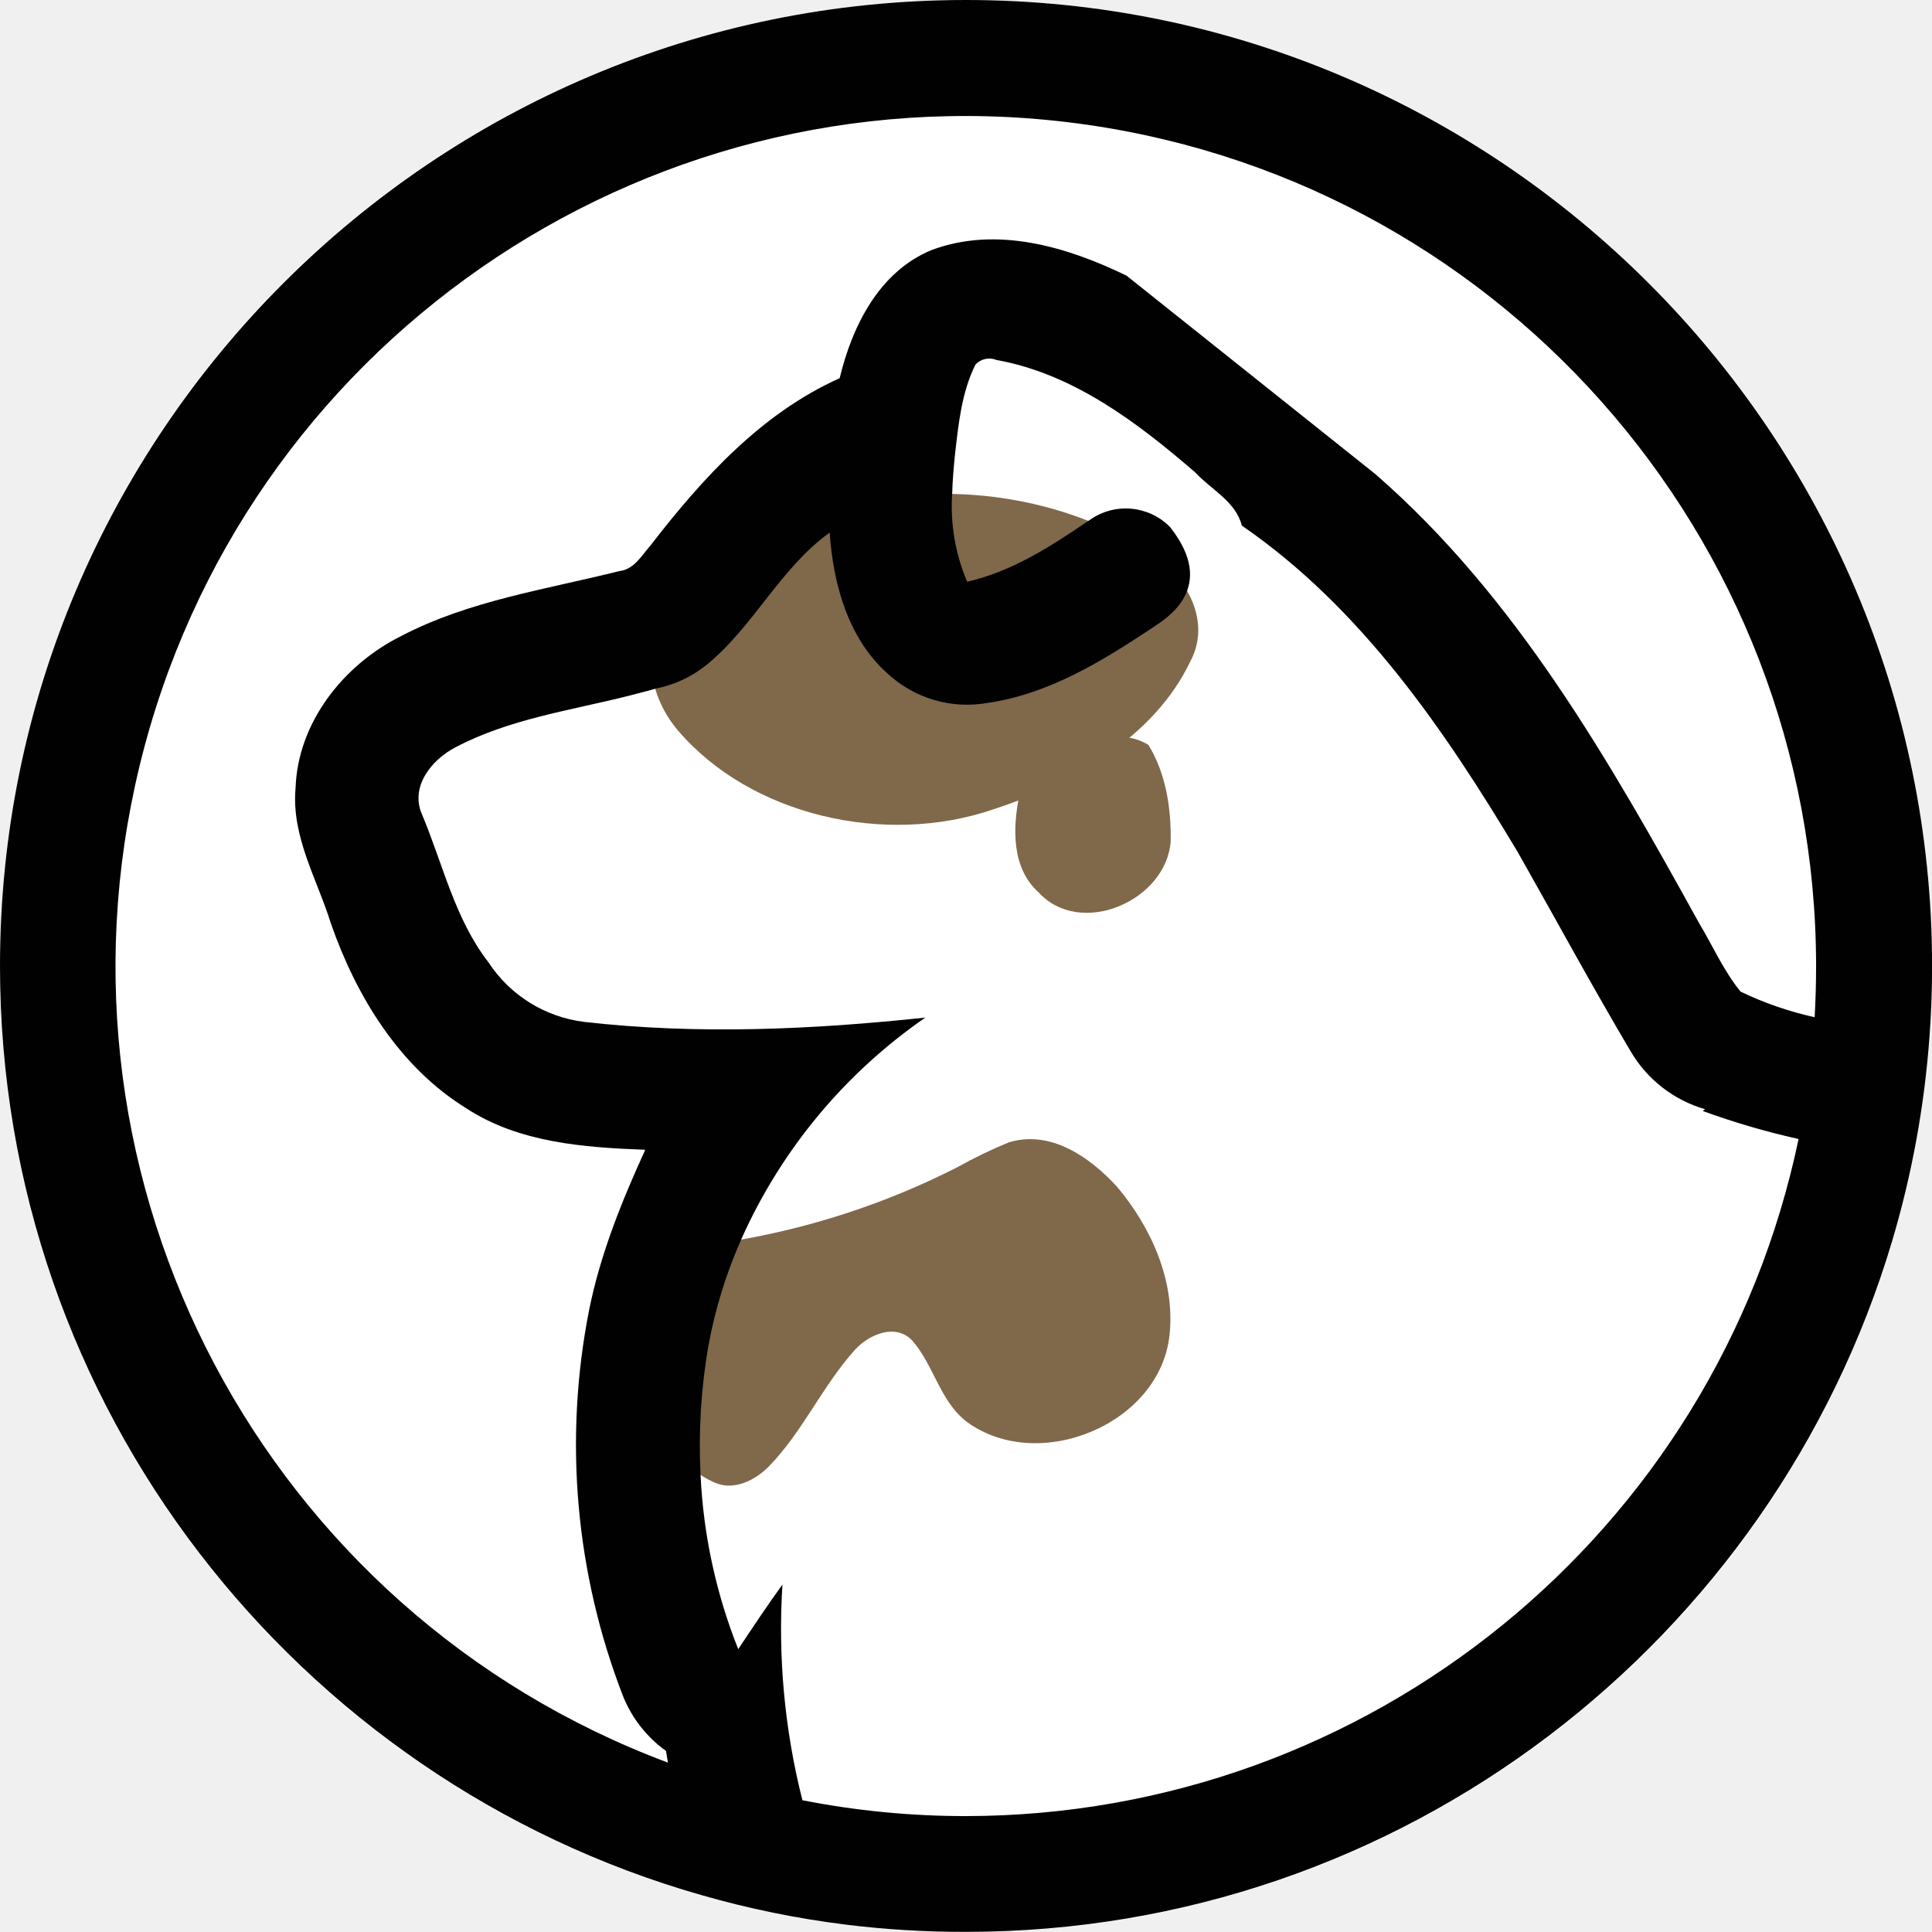
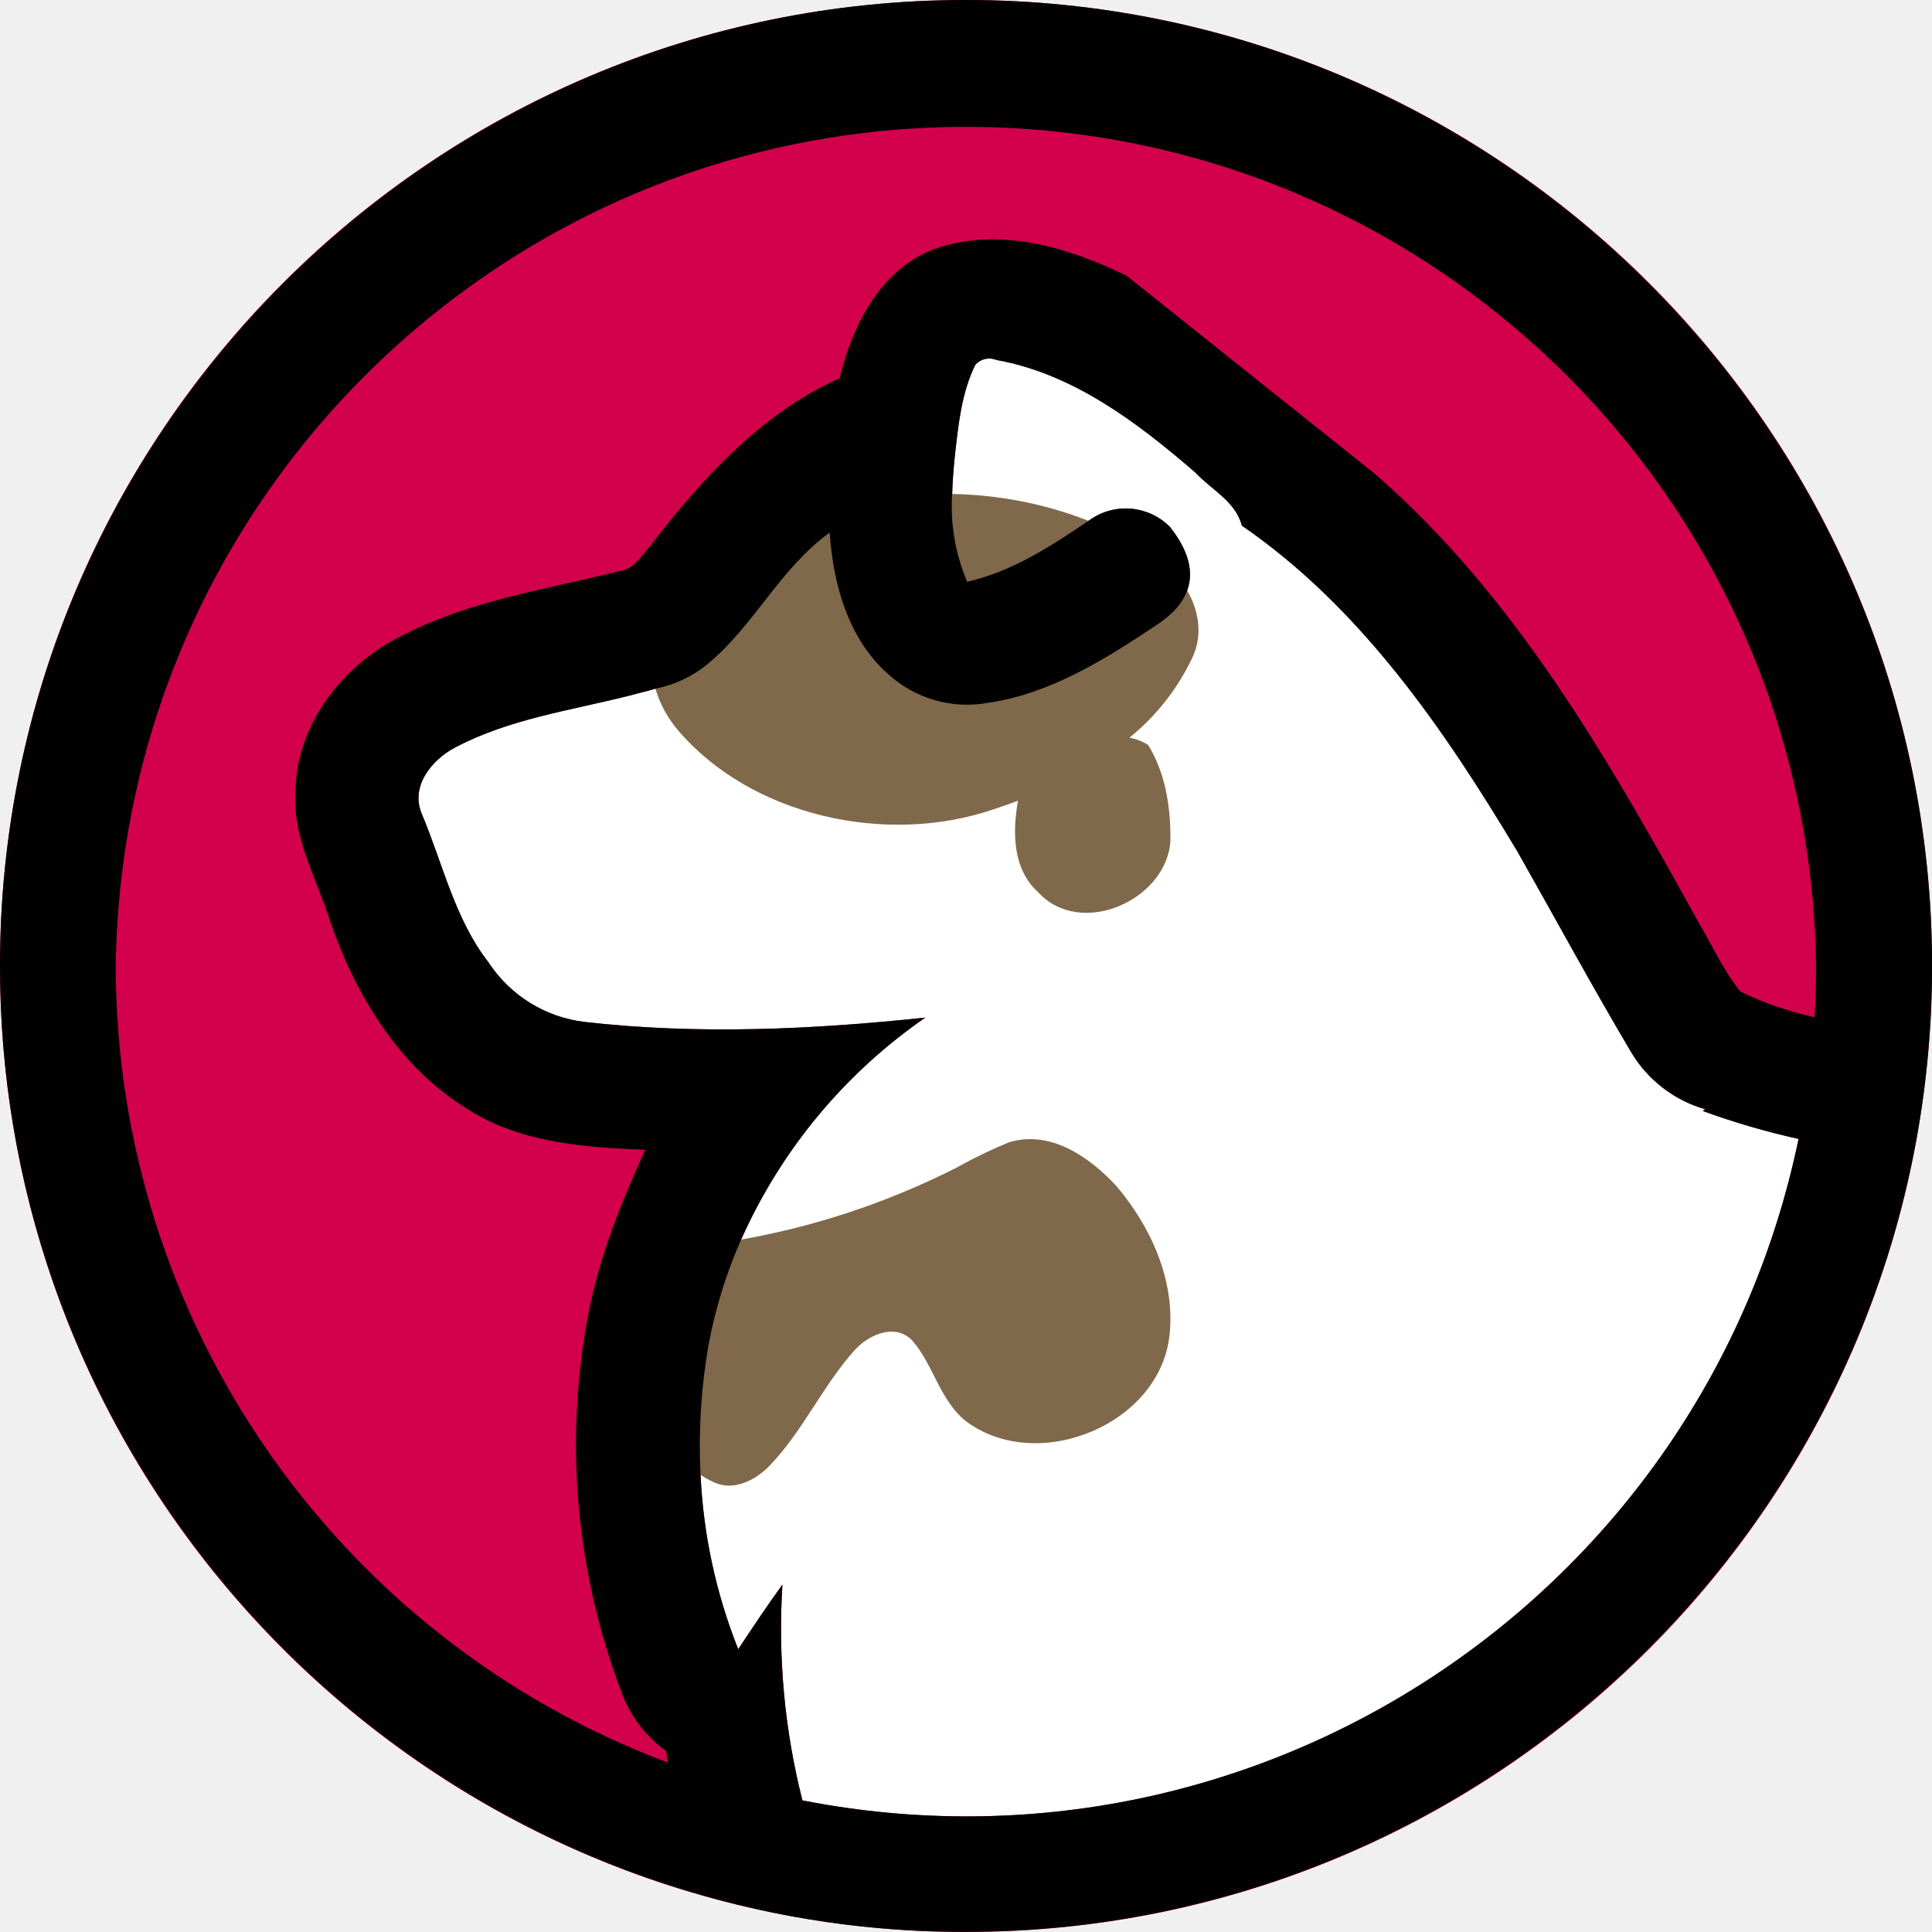
<svg xmlns="http://www.w3.org/2000/svg" viewBox="0 0 267.02 267.02">
  <defs>
-     <style>.cls-1{fill:#fff;}.cls-2{fill:#80684b;}.cls-3{fill:#010101;}</style>
+     <style>.cls-1{fill:#d3004c;}.cls-2{fill:#fff;}.cls-3{fill:#80684b;}.cls-4{fill:#010101;}</style>
  </defs>
  <g id="Layer_2" data-name="Layer 2">
    <g id="Layer_1-2" data-name="Layer 1">
      <circle class="cls-1" cx="133.51" cy="133.51" r="133.51" />
-       <path class="cls-2" d="M125,68.53c11.88-1.2,24.42,1.54,34.15,8,5,3.26,8.29,9.47,5.35,14.9-4.89,10.29-16,16.77-27.19,20.42-15.08,5.17-33.61.81-43.59-10.87-3.93-4.6-5.21-11.32-1.53-16.37C99.4,74.71,112.63,70,125,68.53Z" />
-       <path class="cls-2" d="M139.44,157.88c5.77-1.76,11.19,2.06,14.9,6.09,4.74,5.61,8.08,13,7.31,20.44-1.23,12.39-18,19.31-27.92,12.18-3.8-2.82-4.64-7.87-7.64-11.31-2.31-2.42-5.91-.88-7.86,1.2-4.54,5-7.27,11.39-12,16.23C104.4,204.55,101.55,206,99,205c-5.44-2.24-8.22-7.91-10.14-13.11-1.61-5.09-2.32-11.21.86-15.85,2.33-3.37,6.86-3.51,10.5-4.35a107,107,0,0,0,32-10.32A65.61,65.61,0,0,1,139.44,157.88Z" />
-       <path class="cls-2" d="M144.72,104.57c4.45-1.36,9.43-4.37,14-1.62,2.44,4,3.14,8.71,3.08,13.31-.57,8.2-12.44,13.44-18.27,7.06-3.7-3.33-3.58-8.81-2.67-13.3C141.23,107.77,142.33,105.26,144.72,104.57Z" />
-       <path class="cls-3" d="M133.51,0C59.9,0,0,59.89,0,133.51,0,194.45,41.05,246,96.94,261.92A130.22,130.22,0,0,0,116.88,266a132.36,132.36,0,0,0,16.63,1c60.41,0,111.57-40.33,128-95.47a132.81,132.81,0,0,0,5.16-28.21c.24-3.25.36-6.52.36-9.83C267,59.89,207.13,0,133.51,0Zm0,251a117.05,117.05,0,0,1-22.61-2.19A96.61,96.61,0,0,1,108.14,219c-2.12,2.92-4.11,5.93-6.11,8.93a74.37,74.37,0,0,1-5.21-24.12,81,81,0,0,1,1.11-17.94,65.47,65.47,0,0,1,4.52-14.59,73.74,73.74,0,0,1,25.44-30.64c-15.62,1.66-31.47,2.38-47.11.6A18.49,18.49,0,0,1,67.51,133c-4.66-6-6.29-13.57-9.19-20.45-1.68-3.87,1.36-7.57,4.64-9.27,7.42-3.91,15.84-5.08,23.88-7.1,1.23-.34,2.5-.62,3.76-1a16.22,16.22,0,0,0,7.07-3.3c6.5-5.3,10.15-13.36,17-18.27.47,7,2.5,14.54,7.93,19.42a16.19,16.19,0,0,0,14,4.1c8.42-1.23,15.82-5.81,22.77-10.43,1.94-1.29,8.92-5.54,2.34-13.86a8.58,8.58,0,0,0-11.06-1l-.14.09c-5.21,3.54-10.62,7.07-16.84,8.47a26.63,26.63,0,0,1-2.07-12.2c.05-1.81.21-3.62.39-5.39.48-4.21.91-8.56,2.82-12.41a2.6,2.6,0,0,1,2.91-.65c10.62,1.91,19.51,8.66,27.48,15.55,2.2,2.38,5.59,4,6.43,7.34,16.5,11.35,28,28.19,38.15,45.15C215,127,220,136.24,225.37,145.3a17.55,17.55,0,0,0,10.28,8l-.31.25a105.05,105.05,0,0,0,13.24,3.87A117.71,117.71,0,0,1,133.51,251ZM250.8,140.59a47.21,47.21,0,0,1-10.24-3.54c-2.33-2.86-3.83-6.3-5.72-9.45-12.34-22.33-25.27-45.13-44.77-62.09L155.7,38.1c-8.22-4-18-6.92-27-3.52-7.21,3-10.93,10.5-12.65,17.69-10.85,4.86-19,13.87-26.14,23.11-1.23,1.39-2.26,3.32-4.31,3.55-10.18,2.55-20.8,4.08-30.2,9-8,4-14.26,12-14.55,21-.6,6.7,3,12.61,4.91,18.78,3.5,10,9.43,19.74,18.66,25.45,7.29,4.78,16.29,5.43,24.76,5.75-3.25,7.11-6.2,14.41-7.75,22.1a96.17,96.17,0,0,0,4.74,53.57A17.3,17.3,0,0,0,92.05,242c.08.54.17,1.07.26,1.61A117.51,117.51,0,1,1,251,133.51Q251,137.08,250.8,140.59Z" />
+       <path class="cls-2" d="M248.58,157.38A117.55,117.55,0,0,1,110.9,248.83,96.61,96.61,0,0,1,108.14,219c-2.12,2.92-4.11,5.93-6.11,8.93a74.37,74.37,0,0,1-5.21-24.12,81,81,0,0,1,1.11-17.94,65.47,65.47,0,0,1,4.52-14.59,73.74,73.74,0,0,1,25.44-30.64c-15.62,1.66-31.47,2.38-47.11.6A18.49,18.49,0,0,1,67.51,133c-4.66-6-6.29-13.57-9.19-20.45-1.68-3.87,1.36-7.57,4.64-9.27,7.42-3.91,15.84-5.08,23.88-7.1,1.23-.34,2.5-.62,3.76-1a16.22,16.22,0,0,0,7.07-3.3c6.5-5.3,10.15-13.36,17-18.27.47,7,2.5,14.54,7.93,19.42a16.19,16.19,0,0,0,14,4.1c8.42-1.23,15.82-5.81,22.77-10.43,1.94-1.29,8.92-5.54,2.34-13.86a8.58,8.58,0,0,0-11.06-1l-.14.09c-5.21,3.54-10.62,7.07-16.84,8.47a26.63,26.63,0,0,1-2.07-12.2c.05-1.81.21-3.62.39-5.39.48-4.21.91-8.56,2.82-12.41a2.59,2.59,0,0,1,2.91-.65c10.62,1.91,19.51,8.66,27.48,15.55,2.2,2.38,5.59,4,6.43,7.34,16.5,11.35,28,28.19,38.15,45.15C215,127,220,136.24,225.37,145.3a17.55,17.55,0,0,0,10.28,8l-.31.25A105.05,105.05,0,0,0,248.58,157.38Z" />
+       <path class="cls-3" d="M139.44,157.88c5.77-1.76,11.19,2.06,14.9,6.09,4.74,5.61,8.08,13,7.31,20.44-1.23,12.39-18,19.31-27.92,12.18-3.8-2.82-4.64-7.87-7.64-11.31-2.31-2.42-5.91-.88-7.86,1.2-4.54,5-7.27,11.39-12,16.23C104.4,204.55,101.55,206,99,205c-5.44-2.24-8.22-7.91-10.14-13.11-1.61-5.09-2.32-11.21.86-15.85,2.33-3.37,6.86-3.51,10.5-4.35a107,107,0,0,0,32-10.32A65.61,65.61,0,0,1,139.44,157.88Z" />
+       <path class="cls-3" d="M164.53,91.43c2.94-5.43-.33-11.64-5.35-14.9-9.73-6.46-22.27-9.2-34.15-8C112.63,70,99.4,74.71,92.22,84.61c-3.68,5-2.4,11.77,1.53,16.37,10,11.68,28.51,16,43.59,10.87,1.12-.36,2.24-.77,3.36-1.19-.79,4.36-.74,9.49,2.79,12.66,5.83,6.38,17.7,1.14,18.27-7.06.06-4.6-.64-9.33-3.08-13.31a7.65,7.65,0,0,0-2.58-1A31.47,31.47,0,0,0,164.53,91.43Z" />
+       <path class="cls-4" d="M133.51,0C59.9,0,0,59.89,0,133.51,0,194.45,41.05,246,96.94,261.92A130.22,130.22,0,0,0,116.88,266a132.36,132.36,0,0,0,16.63,1c60.41,0,111.57-40.33,128-95.47a132.81,132.81,0,0,0,5.16-28.21c.24-3.25.36-6.52.36-9.83C267,59.89,207.13,0,133.51,0ZM16,133.51a117.51,117.51,0,0,1,235,0q0,3.57-.22,7.08a47.21,47.21,0,0,1-10.24-3.54c-2.33-2.86-3.83-6.3-5.72-9.45-12.34-22.33-25.27-45.13-44.77-62.09L155.7,38.1c-8.22-4-18-6.92-27-3.52-7.21,3-10.93,10.5-12.65,17.69-10.85,4.86-19,13.87-26.14,23.11-1.23,1.39-2.26,3.32-4.31,3.55-10.18,2.55-20.8,4.08-30.2,9-8,4-14.26,12-14.55,21-.6,6.7,3,12.61,4.91,18.78,3.5,10,9.43,19.74,18.66,25.45,7.29,4.78,16.29,5.43,24.76,5.75-3.25,7.11-6.2,14.41-7.75,22.1a96.17,96.17,0,0,0,4.74,53.57A17.3,17.3,0,0,0,92.05,242c.08.54.17,1.07.26,1.61A117.72,117.72,0,0,1,16,133.51Zm94.9,115.32A96.61,96.61,0,0,1,108.14,219c-2.12,2.92-4.11,5.93-6.11,8.93a74.37,74.37,0,0,1-5.21-24.12,81,81,0,0,1,1.11-17.94,65.47,65.47,0,0,1,4.52-14.59,73.74,73.74,0,0,1,25.44-30.64c-15.62,1.66-31.47,2.38-47.11.6A18.49,18.49,0,0,1,67.51,133c-4.66-6-6.29-13.57-9.19-20.45-1.68-3.87,1.36-7.57,4.64-9.27,7.42-3.91,15.84-5.08,23.88-7.1,1.23-.34,2.5-.62,3.76-1a16.22,16.22,0,0,0,7.07-3.3c6.5-5.3,10.15-13.36,17-18.27.47,7,2.5,14.54,7.93,19.42a16.19,16.19,0,0,0,14,4.1c8.42-1.23,15.82-5.81,22.77-10.43,1.94-1.29,8.92-5.54,2.34-13.86a8.58,8.58,0,0,0-11.06-1l-.14.09c-5.21,3.54-10.62,7.07-16.84,8.47a26.63,26.63,0,0,1-2.07-12.2c.05-1.81.21-3.62.39-5.39.48-4.21.91-8.56,2.82-12.41a2.59,2.59,0,0,1,2.91-.65c10.62,1.91,19.51,8.66,27.48,15.55,2.2,2.38,5.59,4,6.43,7.34,16.5,11.35,28,28.19,38.15,45.15C215,127,220,136.24,225.37,145.3a17.55,17.55,0,0,0,10.28,8l-.31.25a105.05,105.05,0,0,0,13.24,3.87A117.55,117.55,0,0,1,110.9,248.83Z" />
    </g>
  </g>
</svg>
